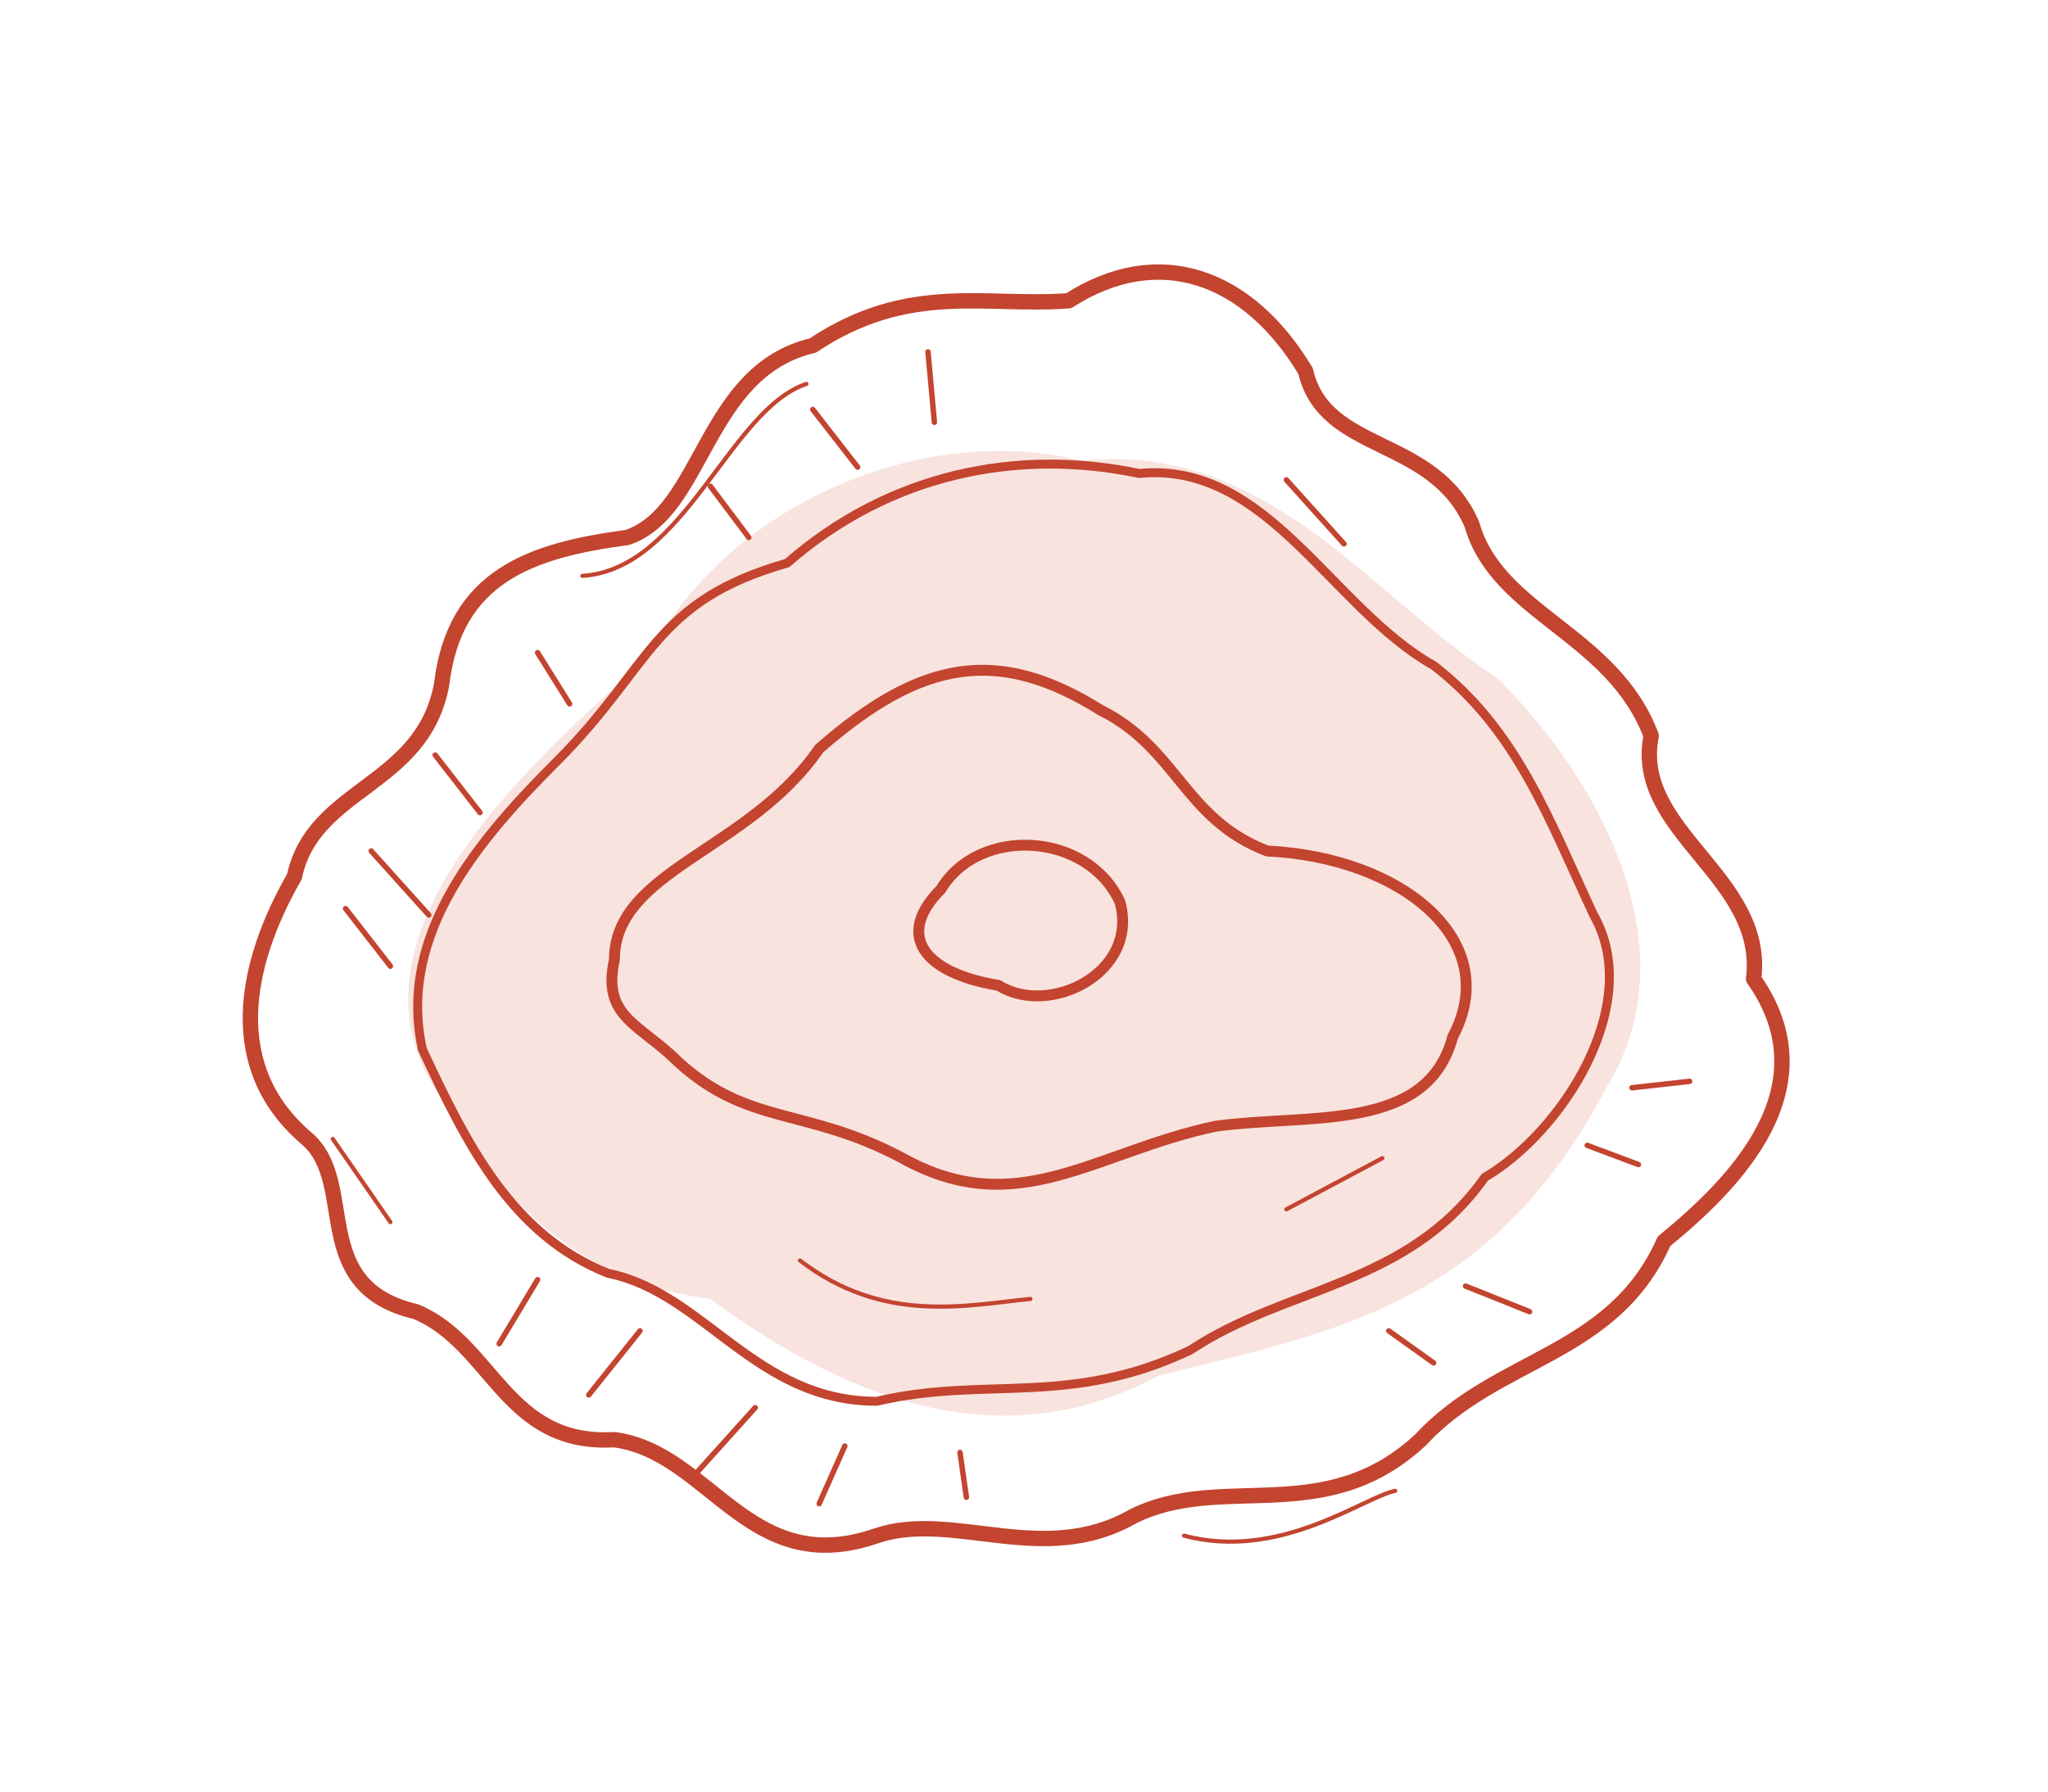
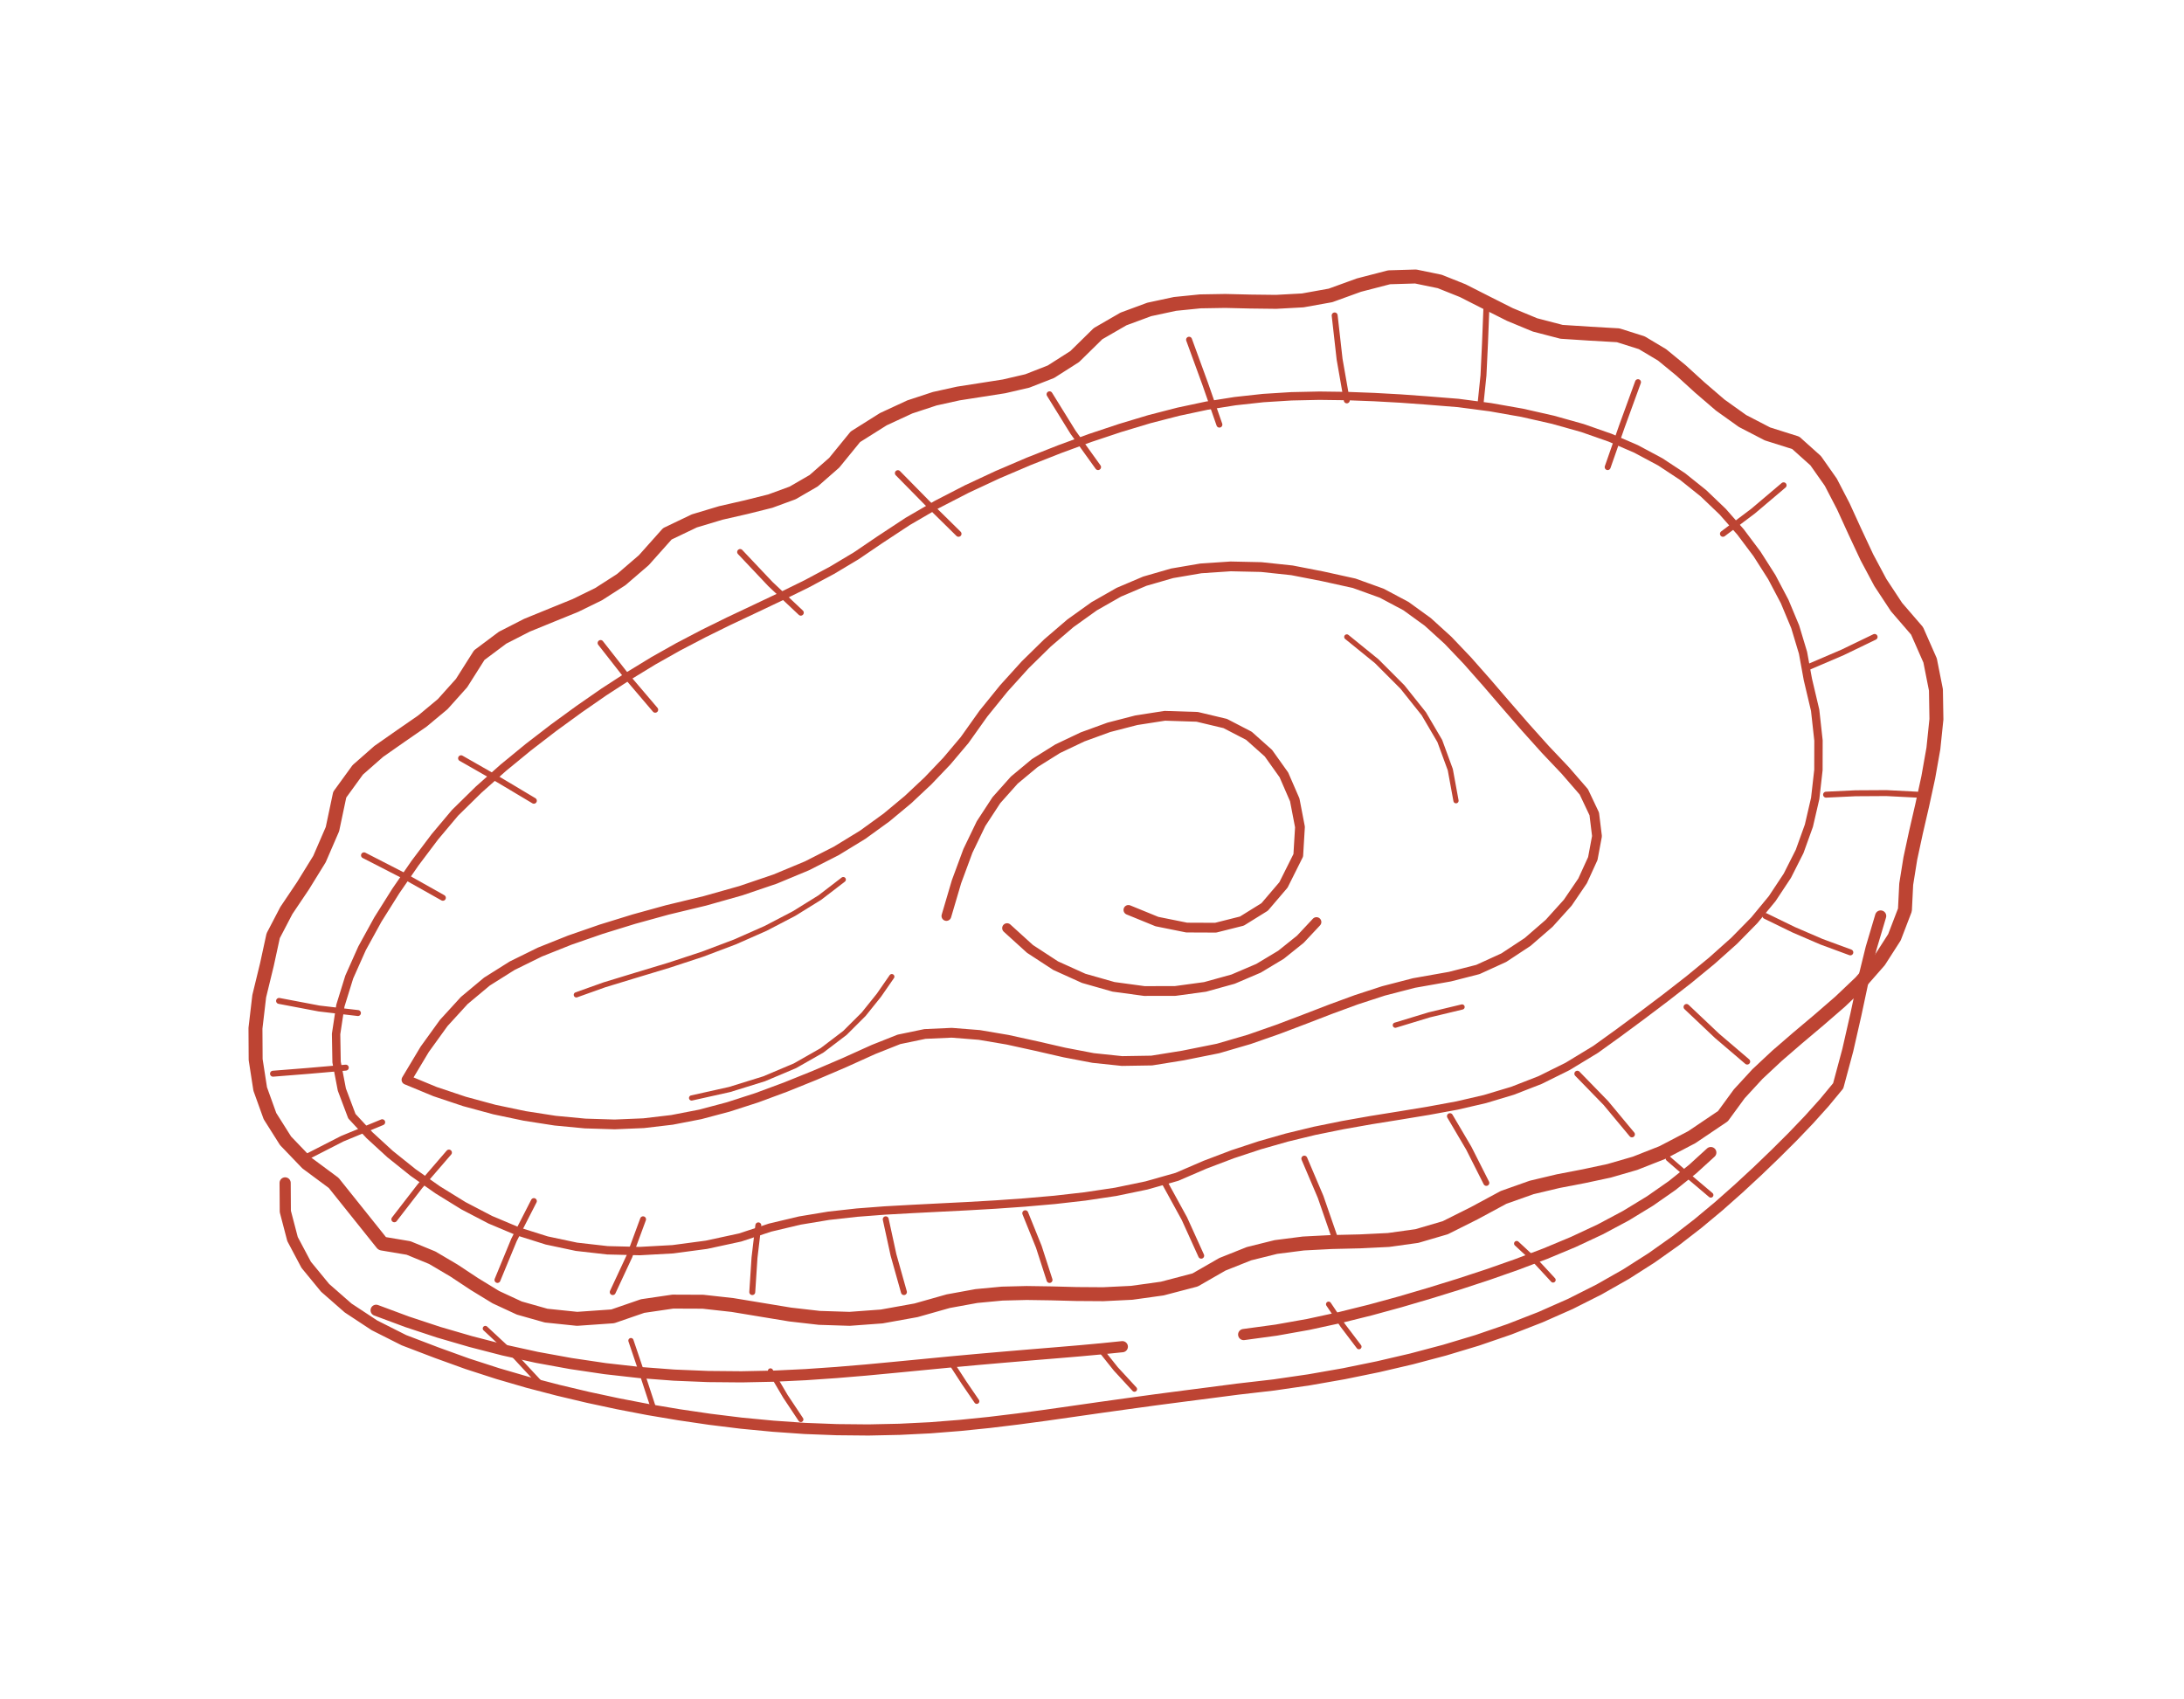
- <svg xmlns="http://www.w3.org/2000/svg" viewBox="0 0 320 280" fill="none" stroke="#c3442f" stroke-linecap="round" stroke-linejoin="round">
-   <path fill="#d75b42" fill-opacity=".17" stroke="none" d="M70 173C50 148 83 119 101 103C114 78 145 66 169 72C198 69 214 93 234 106C251 123 264 149 251 170C233 204 209 208 181 215C155 229 130 217 111 203C94 201 80 191 70 173Z" />
-   <path stroke-width="2.4" d="M48 178C35 167 38 151 46 137C49 123 66 123 69 107C71 90 83 86 98 84C110 80 110 58 127 54C142 44 154 48 167 47C181 38 195 43 204 58C207 71 224 68 230 82C234 96 252 99 258 115C255 130 276 137 274 153C286 170 271 185 260 194C252 212 234 212 222 225C207 239 191 230 177 237C163 245 149 236 137 240C117 247 111 227 96 225C79 226 77 210 65 205C48 201 56 185 48 178" />
-   <path stroke-width="1.4" d="M66 164C62 146 75 131 87 119C102 104 102 94 123 88C139 74 159 70 178 74C198 72 208 95 224 104C237 114 242 128 249 143C257 157 244 177 232 184C220 201 201 201 186 211C167 220 154 215 137 219C118 219 110 202 95 199C80 193 73 179 66 164Z" />
-   <path stroke-width="1.7" d="M96 150C96 136 117 133 128 117C144 103 156 101 172 111C184 117 185 128 198 133C219 134 235 147 227 162C223 177 205 174 190 176C171 180 159 191 141 181C126 173 117 176 106 166C100 160 94 159 96 150M147 139C153 129 170 130 175 141C178 152 164 159 156 154C144 152 140 146 147 139" />
-   <path stroke-width=".85" d="M54 142l7 9M58 133l9 10M68 118l7 9M84 102l5 8M111 76l6 8M127 64l7 9M145 55l1 11M201 75l9 10M78 210l6-10M92 218l8-10M109 230l9-10M128 235l4-9M151 234l-1-7M224 213l-7-5M239 205l-10-4M256 182l-8-3M264 169l-9 1" />
-   <path stroke-width=".65" d="M91 90C107 89 114 64 126 60M185 240C200 244 213 234 218 233M52 178L61 191M125 197C138 207 151 204 161 203M201 189L216 181" />
+ <svg xmlns="http://www.w3.org/2000/svg" viewBox="0 0 360 280" fill="none" stroke="#bd4433" stroke-linecap="round" stroke-linejoin="round">
+   <path stroke-width="2.30" d="M55.00 195.00 L50.60 191.74 L47.07 188.06 L44.50 183.99 L42.89 179.52 L42.14 174.67 L42.11 169.51 L42.73 164.22 L44.00 159.00 L45.03 154.26 L47.20 150.10 L49.95 146.01 L52.66 141.62 L54.80 136.68 L56.00 131.00 L58.97 126.91 L62.43 123.87 L66.06 121.33 L69.63 118.86 L72.97 116.08 L76.08 112.61 L79.00 108.00 L82.85 105.12 L86.86 103.07 L90.90 101.42 L94.86 99.81 L98.68 97.94 L102.40 95.55 L106.12 92.35 L110.00 88.00 L114.45 85.87 L118.81 84.56 L123.01 83.60 L126.97 82.61 L130.65 81.26 L134.12 79.25 L137.51 76.28 L141.00 72.00 L145.61 69.10 L149.97 67.08 L154.07 65.73 L157.96 64.87 L161.74 64.28 L165.51 63.69 L169.34 62.80 L173.23 61.28 L177.15 58.78 L181.00 55.00 L185.19 52.58 L189.44 51.01 L193.68 50.10 L197.85 49.68 L201.97 49.61 L206.11 49.71 L210.35 49.76 L214.74 49.52 L219.31 48.70 L224.00 47.00 L228.98 45.71 L233.35 45.58 L237.32 46.40 L241.12 47.92 L244.92 49.85 L248.87 51.84 L253.02 53.56 L257.39 54.70 L262.00 55.00 L266.73 55.27 L270.62 56.50 L273.97 58.50 L277.09 61.06 L280.22 63.91 L283.56 66.78 L287.23 69.40 L291.34 71.53 L296.00 73.00 L299.29 75.95 L301.78 79.49 L303.84 83.46 L305.75 87.64 L307.73 91.87 L309.95 96.03 L312.61 100.07 L316.00 104.00 L318.15 108.88 L319.11 113.73 L319.19 118.57 L318.69 123.39 L317.85 128.13 L316.85 132.74 L315.82 137.20 L314.89 141.52 L314.21 145.76 L314.00 150.00 L312.27 154.51 L309.76 158.42 L306.69 161.92 L303.30 165.14 L299.79 168.18 L296.30 171.12 L292.91 174.05 L289.69 177.06 L286.69 180.32 L284.00 184.00 L278.87 187.46 L274.03 189.99 L269.51 191.77 L265.23 193.01 L261.06 193.90 L256.85 194.71 L252.47 195.75 L247.84 197.39 L243.00 200.00 L238.23 202.39 L233.55 203.76 L228.87 204.41 L224.17 204.64 L219.48 204.75 L214.84 204.99 L210.31 205.57 L205.88 206.67 L201.49 208.42 L197.00 211.00 L191.58 212.42 L186.55 213.12 L181.85 213.35 L177.43 213.32 L173.26 213.21 L169.23 213.15 L165.20 213.25 L160.96 213.65 L156.30 214.50 L151.00 216.00 L145.34 217.02 L140.04 217.41 L135.05 217.25 L130.25 216.70 L125.52 215.92 L120.74 215.13 L115.87 214.59 L110.91 214.57 L105.93 215.30 L101.00 217.00 L95.13 217.41 L90.02 216.88 L85.60 215.63 L81.74 213.84 L78.22 211.69 L74.80 209.43 L71.24 207.33 L67.34 205.73 L63.00 205.00 Z" />
+   <path stroke-width="1.38" d="M58.00 184.00 L56.35 179.62 L55.48 175.08 L55.40 170.45 L56.11 165.77 L57.57 161.06 L59.68 156.33 L62.29 151.58 L65.25 146.87 L68.41 142.29 L71.68 137.95 L75.00 134.00 L78.90 130.17 L82.95 126.57 L87.08 123.18 L91.25 119.97 L95.41 116.94 L99.53 114.08 L103.63 111.42 L107.71 108.93 L111.81 106.62 L115.96 104.45 L120.16 102.38 L124.42 100.37 L128.70 98.34 L132.96 96.25 L137.13 94.02 L141.16 91.61 L145.00 89.00 L149.63 85.95 L154.43 83.16 L159.38 80.61 L164.44 78.25 L169.54 76.07 L174.63 74.06 L179.66 72.21 L184.61 70.56 L189.46 69.10 L194.23 67.87 L198.93 66.87 L203.58 66.13 L208.23 65.62 L212.86 65.33 L217.48 65.23 L222.05 65.29 L226.53 65.46 L230.87 65.70 L235.00 66.00 L240.37 66.43 L245.69 67.13 L250.92 68.05 L255.99 69.20 L260.84 70.56 L265.41 72.16 L269.69 74.01 L273.67 76.14 L277.36 78.57 L280.78 81.31 L283.96 84.35 L286.90 87.69 L289.61 91.30 L292.05 95.13 L294.17 99.15 L295.91 103.32 L297.20 107.61 L298.00 112.00 L299.20 117.08 L299.75 122.07 L299.74 126.93 L299.21 131.62 L298.17 136.11 L296.64 140.36 L294.62 144.36 L292.12 148.14 L289.17 151.71 L285.84 155.10 L282.20 158.35 L278.37 161.50 L274.45 164.55 L270.54 167.50 L266.71 170.33 L263.00 173.00 L258.39 175.80 L253.85 178.05 L249.33 179.81 L244.77 181.18 L240.15 182.25 L235.46 183.11 L230.73 183.89 L226.00 184.65 L221.31 185.48 L216.68 186.42 L212.14 187.52 L207.65 188.80 L203.17 190.28 L198.64 192.00 L194.00 194.00 L188.98 195.42 L183.92 196.47 L178.85 197.23 L173.84 197.80 L168.91 198.23 L164.10 198.57 L159.42 198.84 L154.85 199.07 L150.34 199.30 L145.83 199.55 L141.26 199.90 L136.59 200.42 L131.82 201.21 L126.94 202.37 L122.00 204.00 L116.45 205.20 L110.90 205.94 L105.44 206.24 L100.13 206.11 L95.02 205.53 L90.12 204.49 L85.39 203.00 L80.83 201.08 L76.40 198.77 L72.14 196.14 L68.08 193.28 L64.30 190.25 L60.91 187.14 L58.00 184.00" />
+   <path stroke-width="1.61" d="M67.00 178.00 L70.00 172.99 L73.14 168.64 L76.53 164.93 L80.27 161.81 L84.42 159.20 L88.99 156.95 L93.92 154.98 L99.11 153.18 L104.49 151.52 L110.00 150.00 L116.18 148.51 L122.13 146.83 L127.78 144.91 L133.04 142.72 L137.85 140.27 L142.20 137.61 L146.12 134.77 L149.68 131.81 L152.97 128.72 L156.07 125.47 L159.00 122.00 L162.10 117.64 L165.46 113.49 L168.99 109.59 L172.66 105.99 L176.44 102.75 L180.35 99.95 L184.42 97.63 L188.70 95.81 L193.20 94.51 L197.94 93.70 L202.86 93.37 L207.89 93.48 L212.97 94.02 L218.00 95.00 L223.21 96.15 L227.76 97.79 L231.76 99.92 L235.36 102.53 L238.68 105.55 L241.88 108.91 L245.05 112.50 L248.24 116.21 L251.46 119.91 L254.71 123.53 L258.00 127.00 L261.07 130.54 L262.79 134.17 L263.24 137.84 L262.55 141.53 L260.87 145.21 L258.42 148.81 L255.35 152.21 L251.81 155.28 L247.88 157.87 L243.61 159.82 L239.00 161.00 L233.07 162.05 L228.05 163.35 L223.57 164.81 L219.32 166.37 L215.07 168.01 L210.64 169.69 L205.92 171.34 L200.78 172.84 L195.00 174.00 L189.85 174.83 L184.95 174.91 L180.19 174.41 L175.48 173.51 L170.77 172.43 L166.08 171.40 L161.42 170.61 L156.87 170.25 L152.46 170.45 L148.18 171.34 L144.00 173.00 L139.15 175.19 L134.29 177.27 L129.48 179.21 L124.73 180.97 L120.05 182.48 L115.42 183.71 L110.77 184.61 L106.09 185.16 L101.32 185.36 L96.45 185.21 L91.50 184.74 L86.49 183.96 L81.49 182.91 L76.55 181.57 L71.71 179.95 L67.00 178.00 M156.00 151.00 L157.67 145.34 L159.55 140.26 L161.71 135.78 L164.24 131.91 L167.19 128.60 L170.57 125.79 L174.34 123.43 L178.44 121.48 L182.78 119.90 L187.31 118.73 L192.00 118.00 L197.34 118.17 L201.96 119.27 L205.86 121.29 L209.08 124.16 L211.63 127.74 L213.42 131.86 L214.28 136.33 L214.00 141.00 L211.56 145.88 L208.46 149.51 L204.71 151.84 L200.38 152.93 L195.61 152.91 L190.70 151.92 L186.00 150.00 M166.00 153.00 L169.78 156.43 L174.01 159.19 L178.63 161.28 L183.55 162.68 L188.63 163.37 L193.72 163.36 L198.64 162.69 L203.26 161.41 L207.45 159.62 L211.16 157.39 L214.35 154.83 L217.00 152.00" />
+   <path stroke-width="0.98" d="M46.00 165.00 L52.59 166.25 L59.00 167.00 M45.00 177.00 L50.77 176.54 L57.00 176.00 M50.00 191.00 L56.41 187.72 L63.00 185.00 M65.00 201.00 L69.22 195.54 L74.00 190.00 M82.00 211.00 L84.73 204.39 L88.00 198.00 M101.00 213.00 L103.75 207.10 L106.00 201.00 M124.00 213.00 L124.37 207.32 L125.00 202.00 M149.00 213.00 L147.28 206.88 L146.00 201.00 M173.00 211.00 L171.23 205.52 L169.00 200.00 M198.00 207.00 L195.23 200.89 L192.00 195.00 M220.00 204.00 L217.68 197.30 L215.00 191.00 M245.00 195.00 L242.11 189.28 L239.00 184.00 M269.00 187.00 L264.69 181.82 L260.00 177.00 M288.00 175.00 L283.04 170.77 L278.00 166.00 M305.00 157.00 L300.23 155.24 L295.64 153.26 L291.00 151.00 M316.00 131.00 L310.94 130.74 L305.86 130.77 L301.00 131.00 M309.00 105.00 L303.74 107.54 L298.00 110.00 M294.00 80.00 L288.98 84.25 L284.00 88.00 M270.00 63.00 L267.36 70.25 L265.00 77.00 M245.00 51.00 L244.78 56.59 L244.53 61.88 L244.00 67.00 M220.00 52.00 L220.81 59.20 L222.00 66.00 M196.00 56.00 L198.65 63.26 L201.00 70.00 M173.00 65.00 L176.87 71.25 L181.00 77.00 M148.00 78.00 L152.76 82.84 L158.00 88.00 M122.00 91.00 L126.99 96.28 L132.00 101.00 M99.00 106.00 L103.23 111.40 L108.00 117.00 M76.00 125.00 L82.27 128.58 L88.00 132.00 M60.00 141.00 L66.33 144.25 L73.00 148.00" />
+   <path stroke-width="1.84" d="M47.00 195.00 L47.03 199.71 L48.22 204.26 L50.47 208.50 L53.59 212.30 L57.38 215.62 L61.72 218.48 L66.58 220.93 L72.00 223.00 L77.04 224.82 L82.05 226.44 L87.03 227.89 L91.98 229.18 L96.91 230.35 L101.86 231.41 L106.85 232.37 L111.90 233.22 L117.01 233.97 L122.19 234.61 L127.43 235.11 L132.69 235.48 L137.95 235.68 L143.16 235.73 L148.30 235.62 L153.34 235.37 L158.26 234.98 L163.07 234.49 L167.77 233.92 L172.40 233.30 L176.96 232.65 L181.50 232.00 L186.02 231.37 L190.54 230.75 L195.05 230.16 L199.55 229.58 L204.00 229.00 L209.98 228.31 L215.81 227.46 L221.51 226.46 L227.13 225.31 L232.66 224.02 L238.13 222.57 L243.51 220.95 L248.78 219.14 L253.91 217.14 L258.86 214.95 L263.58 212.57 L268.05 210.03 L272.25 207.35 L276.19 204.56 L279.87 201.71 L283.34 198.82 L286.61 195.92 L289.72 193.04 L292.68 190.19 L295.51 187.37 L298.19 184.57 L300.70 181.78 L303.00 179.00 L304.58 173.12 L305.91 167.28 L307.11 161.65 L308.43 156.28 L310.00 151.00 M62.00 216.00 L67.11 217.90 L72.31 219.62 L77.60 221.16 L82.99 222.55 L88.49 223.76 L94.09 224.78 L99.75 225.62 L105.44 226.26 L111.11 226.69 L116.72 226.92 L122.23 226.97 L127.59 226.86 L132.80 226.61 L137.86 226.26 L142.76 225.85 L147.52 225.40 L152.18 224.95 L156.73 224.51 L161.20 224.10 L165.57 223.72 L169.83 223.36 L173.95 223.02 L177.87 222.69 L181.57 222.35 L185.00 222.00 M205.00 220.00 L210.37 219.27 L215.65 218.33 L220.81 217.21 L225.85 215.96 L230.79 214.61 L235.65 213.18 L240.47 211.69 L245.25 210.12 L250.01 208.45 L254.71 206.67 L259.31 204.75 L263.76 202.67 L268.00 200.41 L271.97 197.99 L275.64 195.43 L278.98 192.75 L282.00 190.00" />
+   <path stroke-width="0.86" d="M80.00 219.00 L84.72 223.39 L89.00 228.00 M104.00 221.00 L106.11 227.24 L108.00 233.00 M127.00 226.00 L129.46 230.18 L132.00 234.00 M157.00 225.00 L158.89 227.91 L161.00 231.00 M181.00 222.00 L183.93 225.67 L187.00 229.00 M219.00 215.00 L221.33 218.48 L224.00 222.00 M250.00 205.00 L253.14 207.91 L256.00 211.00 M275.00 191.00 L278.62 194.14 L282.00 197.00 M95.00 164.00 L99.62 162.35 L104.77 160.78 L110.23 159.13 L115.77 157.31 L121.14 155.28 L126.21 153.04 L130.89 150.60 L135.16 147.95 L139.00 145.00 M114.00 181.00 L120.28 179.60 L125.95 177.84 L131.04 175.69 L135.50 173.15 L139.27 170.28 L142.36 167.20 L144.88 164.06 L147.00 161.00 M222.00 105.00 L226.93 109.00 L231.18 113.26 L234.69 117.66 L237.33 122.16 L239.06 126.88 L240.00 132.00 M230.00 169.00 L235.59 167.30 L241.00 166.00" />
</svg>
